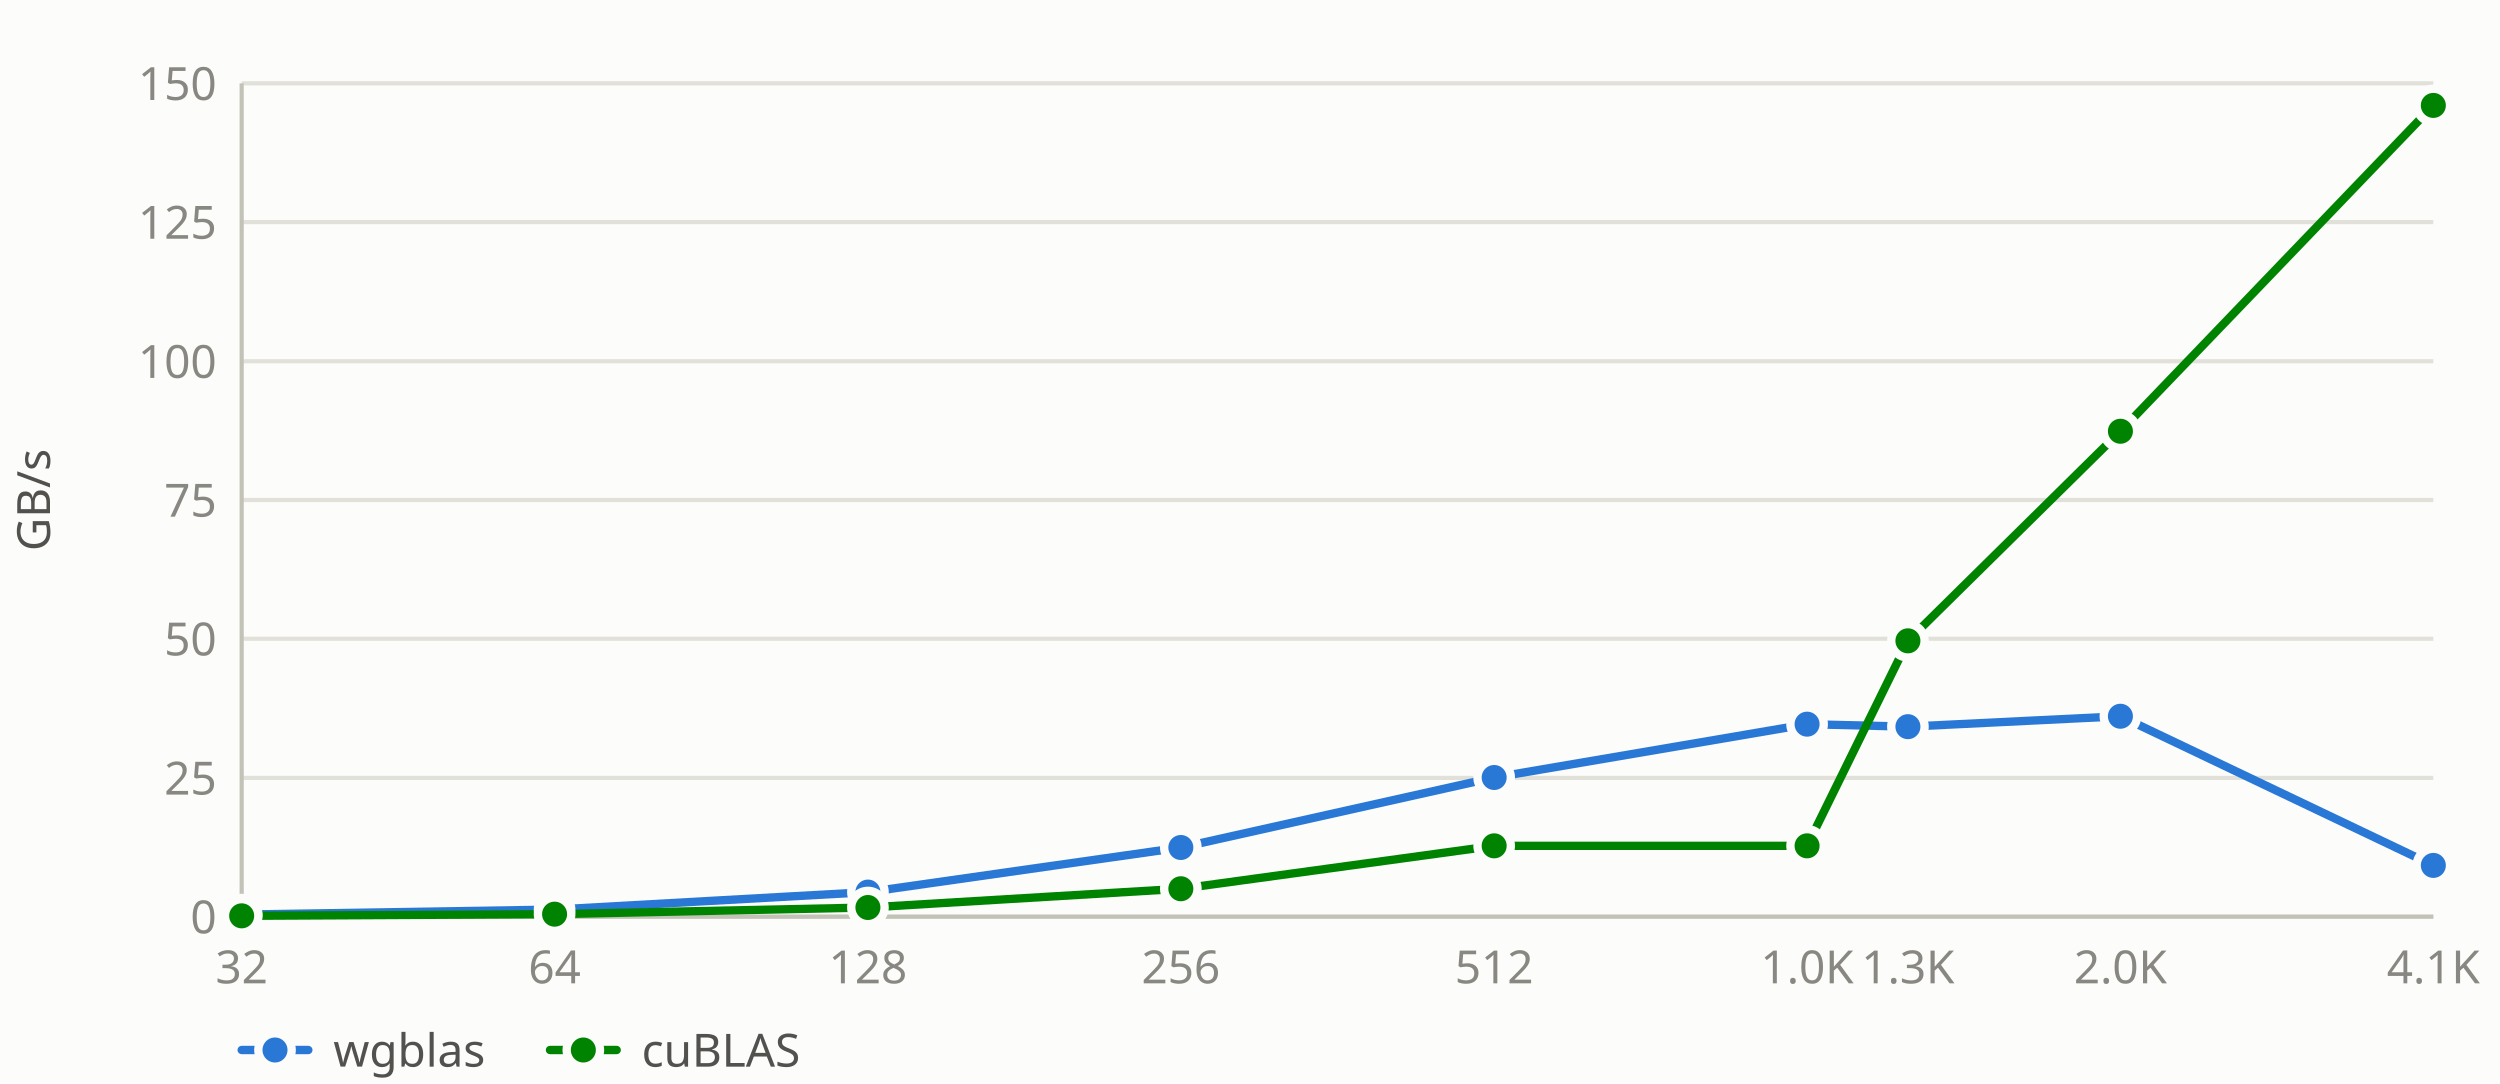
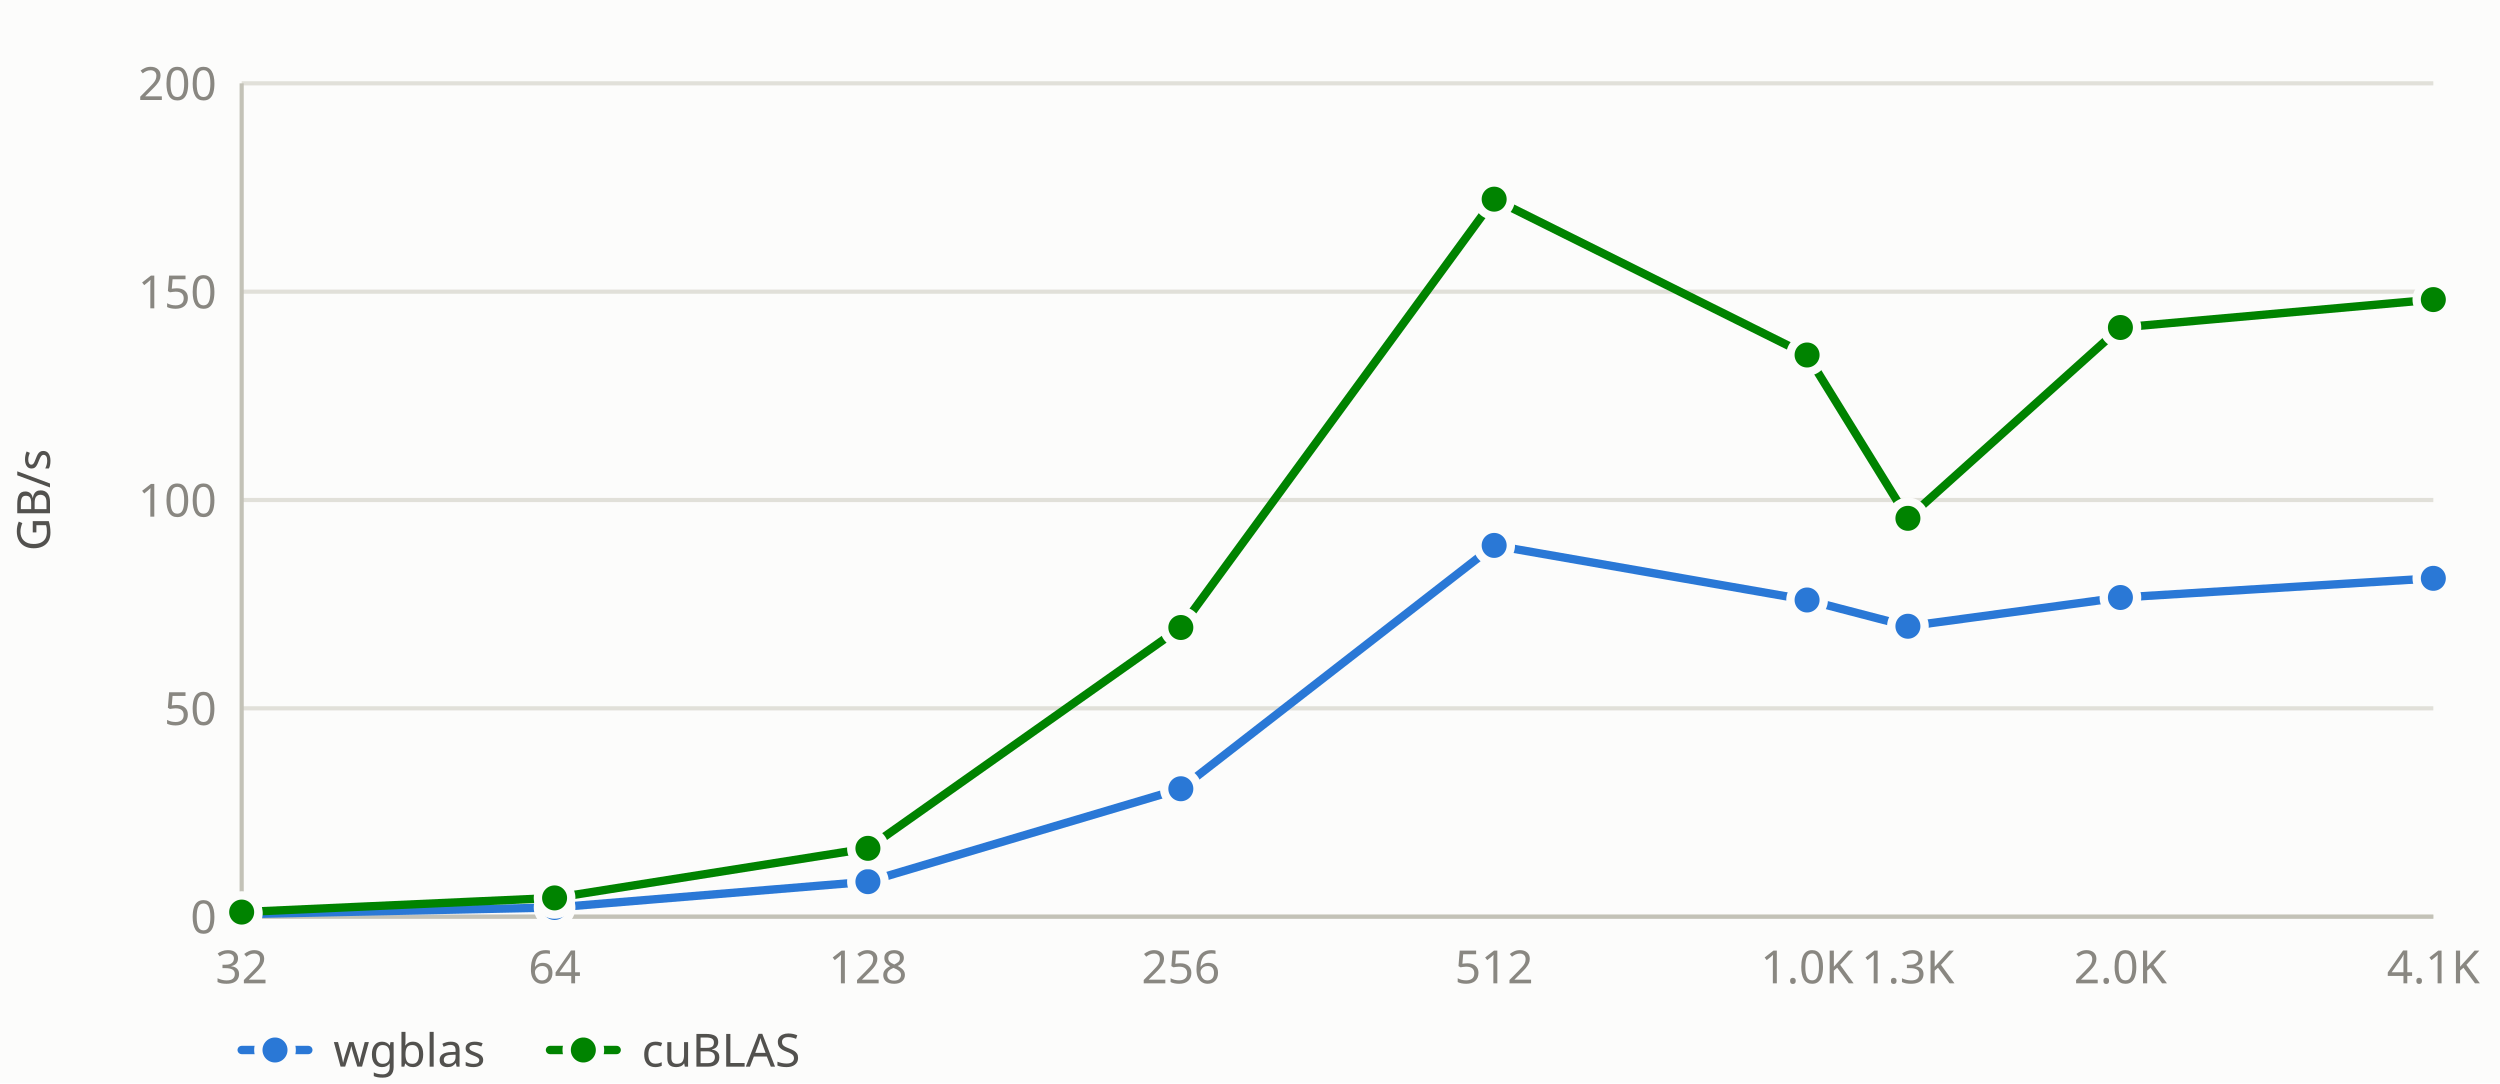
- <svg xmlns="http://www.w3.org/2000/svg" id="bc-strmv-default-nvidia_geforce_gtx_1650-gbs" viewBox="0 0 600 260" width="600" height="260" role="img" aria-label="GB/s vs n">
-   <style>#bc-strmv-default-nvidia_geforce_gtx_1650-gbs .bg{fill:#fcfcfb}#bc-strmv-default-nvidia_geforce_gtx_1650-gbs .gr{stroke:#e1e0d9;stroke-width:1;fill:none}#bc-strmv-default-nvidia_geforce_gtx_1650-gbs .ax{stroke:#c3c2b7;stroke-width:1;fill:none}#bc-strmv-default-nvidia_geforce_gtx_1650-gbs .at{fill:#898781;font:11px/1 system-ui,sans-serif}#bc-strmv-default-nvidia_geforce_gtx_1650-gbs .lt{fill:#52514e;font:11px/1 system-ui,sans-serif}#bc-strmv-default-nvidia_geforce_gtx_1650-gbs .ln1{stroke:#2a78d6;fill:none;stroke-width:2;stroke-linejoin:round;stroke-linecap:round}#bc-strmv-default-nvidia_geforce_gtx_1650-gbs .mk1{fill:#2a78d6;stroke:#fcfcfb;stroke-width:2}#bc-strmv-default-nvidia_geforce_gtx_1650-gbs .ln2{stroke:#008300;fill:none;stroke-width:2;stroke-linejoin:round;stroke-linecap:round}#bc-strmv-default-nvidia_geforce_gtx_1650-gbs .mk2{fill:#008300;stroke:#fcfcfb;stroke-width:2}@media(prefers-color-scheme:dark){#bc-strmv-default-nvidia_geforce_gtx_1650-gbs .bg{fill:#1a1a19}#bc-strmv-default-nvidia_geforce_gtx_1650-gbs .gr{stroke:#2c2c2a}#bc-strmv-default-nvidia_geforce_gtx_1650-gbs .ax{stroke:#383835}#bc-strmv-default-nvidia_geforce_gtx_1650-gbs .at{fill:#898781}#bc-strmv-default-nvidia_geforce_gtx_1650-gbs .lt{fill:#c3c2b7}#bc-strmv-default-nvidia_geforce_gtx_1650-gbs .ln1{stroke:#3987e5}#bc-strmv-default-nvidia_geforce_gtx_1650-gbs .mk1{fill:#3987e5;stroke:#1a1a19}#bc-strmv-default-nvidia_geforce_gtx_1650-gbs .ln2{stroke:#008300}#bc-strmv-default-nvidia_geforce_gtx_1650-gbs .mk2{fill:#008300;stroke:#1a1a19}}:root[data-theme=dark] #bc-strmv-default-nvidia_geforce_gtx_1650-gbs .bg{fill:#1a1a19}:root[data-theme=dark] #bc-strmv-default-nvidia_geforce_gtx_1650-gbs .gr{stroke:#2c2c2a}:root[data-theme=dark] #bc-strmv-default-nvidia_geforce_gtx_1650-gbs .ax{stroke:#383835}:root[data-theme=dark] #bc-strmv-default-nvidia_geforce_gtx_1650-gbs .lt{fill:#c3c2b7}:root[data-theme=dark] #bc-strmv-default-nvidia_geforce_gtx_1650-gbs .ln1{stroke:#3987e5}:root[data-theme=dark] #bc-strmv-default-nvidia_geforce_gtx_1650-gbs .mk1{fill:#3987e5;stroke:#1a1a19}:root[data-theme=dark] #bc-strmv-default-nvidia_geforce_gtx_1650-gbs .mk2{stroke:#1a1a19}</style>
+ <svg xmlns="http://www.w3.org/2000/svg" id="bc-ssyr-default-nvidia_geforce_gtx_1650-gbs" viewBox="0 0 600 260" width="600" height="260" role="img" aria-label="GB/s vs n">
+   <style>#bc-ssyr-default-nvidia_geforce_gtx_1650-gbs .bg{fill:#fcfcfb}#bc-ssyr-default-nvidia_geforce_gtx_1650-gbs .gr{stroke:#e1e0d9;stroke-width:1;fill:none}#bc-ssyr-default-nvidia_geforce_gtx_1650-gbs .ax{stroke:#c3c2b7;stroke-width:1;fill:none}#bc-ssyr-default-nvidia_geforce_gtx_1650-gbs .at{fill:#898781;font:11px/1 system-ui,sans-serif}#bc-ssyr-default-nvidia_geforce_gtx_1650-gbs .lt{fill:#52514e;font:11px/1 system-ui,sans-serif}#bc-ssyr-default-nvidia_geforce_gtx_1650-gbs .ln1{stroke:#2a78d6;fill:none;stroke-width:2;stroke-linejoin:round;stroke-linecap:round}#bc-ssyr-default-nvidia_geforce_gtx_1650-gbs .mk1{fill:#2a78d6;stroke:#fcfcfb;stroke-width:2}#bc-ssyr-default-nvidia_geforce_gtx_1650-gbs .ln2{stroke:#008300;fill:none;stroke-width:2;stroke-linejoin:round;stroke-linecap:round}#bc-ssyr-default-nvidia_geforce_gtx_1650-gbs .mk2{fill:#008300;stroke:#fcfcfb;stroke-width:2}@media(prefers-color-scheme:dark){#bc-ssyr-default-nvidia_geforce_gtx_1650-gbs .bg{fill:#1a1a19}#bc-ssyr-default-nvidia_geforce_gtx_1650-gbs .gr{stroke:#2c2c2a}#bc-ssyr-default-nvidia_geforce_gtx_1650-gbs .ax{stroke:#383835}#bc-ssyr-default-nvidia_geforce_gtx_1650-gbs .at{fill:#898781}#bc-ssyr-default-nvidia_geforce_gtx_1650-gbs .lt{fill:#c3c2b7}#bc-ssyr-default-nvidia_geforce_gtx_1650-gbs .ln1{stroke:#3987e5}#bc-ssyr-default-nvidia_geforce_gtx_1650-gbs .mk1{fill:#3987e5;stroke:#1a1a19}#bc-ssyr-default-nvidia_geforce_gtx_1650-gbs .ln2{stroke:#008300}#bc-ssyr-default-nvidia_geforce_gtx_1650-gbs .mk2{fill:#008300;stroke:#1a1a19}}:root[data-theme=dark] #bc-ssyr-default-nvidia_geforce_gtx_1650-gbs .bg{fill:#1a1a19}:root[data-theme=dark] #bc-ssyr-default-nvidia_geforce_gtx_1650-gbs .gr{stroke:#2c2c2a}:root[data-theme=dark] #bc-ssyr-default-nvidia_geforce_gtx_1650-gbs .ax{stroke:#383835}:root[data-theme=dark] #bc-ssyr-default-nvidia_geforce_gtx_1650-gbs .lt{fill:#c3c2b7}:root[data-theme=dark] #bc-ssyr-default-nvidia_geforce_gtx_1650-gbs .ln1{stroke:#3987e5}:root[data-theme=dark] #bc-ssyr-default-nvidia_geforce_gtx_1650-gbs .mk1{fill:#3987e5;stroke:#1a1a19}:root[data-theme=dark] #bc-ssyr-default-nvidia_geforce_gtx_1650-gbs .mk2{stroke:#1a1a19}</style>
  <rect class="bg" width="600" height="260" />
  <line class="gr" x1="58" y1="220.0" x2="584" y2="220.0" />
-   <line class="gr" x1="58" y1="186.7" x2="584" y2="186.7" />
-   <line class="gr" x1="58" y1="153.3" x2="584" y2="153.3" />
+   <line class="gr" x1="58" y1="170.0" x2="584" y2="170.0" />
  <line class="gr" x1="58" y1="120.0" x2="584" y2="120.0" />
-   <line class="gr" x1="58" y1="86.7" x2="584" y2="86.7" />
-   <line class="gr" x1="58" y1="53.3" x2="584" y2="53.3" />
+   <line class="gr" x1="58" y1="70.0" x2="584" y2="70.0" />
  <line class="gr" x1="58" y1="20.0" x2="584" y2="20.0" />
  <line class="ax" x1="58" y1="20" x2="58" y2="220" />
  <line class="ax" x1="58" y1="220" x2="584" y2="220" />
  <text class="at" x="52" y="224.0" text-anchor="end">0</text>
-   <text class="at" x="52" y="190.7" text-anchor="end">25</text>
-   <text class="at" x="52" y="157.3" text-anchor="end">50</text>
-   <text class="at" x="52" y="124.0" text-anchor="end">75</text>
-   <text class="at" x="52" y="90.7" text-anchor="end">100</text>
-   <text class="at" x="52" y="57.3" text-anchor="end">125</text>
-   <text class="at" x="52" y="24.0" text-anchor="end">150</text>
+   <text class="at" x="52" y="174.0" text-anchor="end">50</text>
+   <text class="at" x="52" y="124.0" text-anchor="end">100</text>
+   <text class="at" x="52" y="74.0" text-anchor="end">150</text>
+   <text class="at" x="52" y="24.0" text-anchor="end">200</text>
  <text class="lt" x="12" y="120.0" text-anchor="middle" transform="rotate(-90 12 120.0)">GB/s</text>
  <text class="at" x="58.0" y="236" text-anchor="middle">32</text>
  <text class="at" x="133.1" y="236" text-anchor="middle">64</text>
  <text class="at" x="208.3" y="236" text-anchor="middle">128</text>
  <text class="at" x="283.4" y="236" text-anchor="middle">256</text>
  <text class="at" x="358.6" y="236" text-anchor="middle">512</text>
  <text class="at" x="433.7" y="236" text-anchor="middle">1.0K</text>
  <text class="at" x="457.9" y="236" text-anchor="middle">1.3K</text>
  <text class="at" x="508.9" y="236" text-anchor="middle">2.0K</text>
  <text class="at" x="584.0" y="236" text-anchor="middle">4.1K</text>
-   <polyline class="ln1" points="58.0,219.5 133.1,218.3 208.3,214.1 283.4,203.4 358.6,186.6 433.7,173.8 457.9,174.4 508.9,171.9 584.0,207.7" />
-   <polyline class="ln2" points="58.0,219.8 133.1,219.4 208.3,217.8 283.4,213.3 358.6,203.0 433.7,203.0 457.9,153.8 508.9,103.5 584.0,25.3" />
-   <circle class="mk1" cx="58.0" cy="219.5" r="4" />
-   <circle class="mk1" cx="133.1" cy="218.3" r="4" />
-   <circle class="mk1" cx="208.3" cy="214.1" r="4" />
-   <circle class="mk1" cx="283.4" cy="203.4" r="4" />
-   <circle class="mk1" cx="358.6" cy="186.6" r="4" />
-   <circle class="mk1" cx="433.7" cy="173.8" r="4" />
-   <circle class="mk1" cx="457.9" cy="174.4" r="4" />
-   <circle class="mk1" cx="508.9" cy="171.9" r="4" />
-   <circle class="mk1" cx="584.0" cy="207.7" r="4" />
-   <circle class="mk2" cx="58.0" cy="219.8" r="4" />
-   <circle class="mk2" cx="133.1" cy="219.4" r="4" />
-   <circle class="mk2" cx="208.3" cy="217.8" r="4" />
-   <circle class="mk2" cx="283.4" cy="213.3" r="4" />
-   <circle class="mk2" cx="358.6" cy="203.0" r="4" />
-   <circle class="mk2" cx="433.7" cy="203.0" r="4" />
-   <circle class="mk2" cx="457.9" cy="153.8" r="4" />
-   <circle class="mk2" cx="508.9" cy="103.5" r="4" />
-   <circle class="mk2" cx="584.0" cy="25.3" r="4" />
+   <polyline class="ln1" points="58.0,219.4 133.1,217.8 208.3,211.6 283.4,189.3 358.6,130.9 433.7,144.0 457.9,150.3 508.9,143.4 584.0,138.8" />
+   <polyline class="ln2" points="58.0,218.9 133.1,215.5 208.3,203.6 283.4,150.6 358.6,47.8 433.7,85.2 457.9,124.4 508.9,78.6 584.0,71.9" />
+   <circle class="mk1" cx="58.0" cy="219.4" r="4" />
+   <circle class="mk1" cx="133.1" cy="217.8" r="4" />
+   <circle class="mk1" cx="208.3" cy="211.6" r="4" />
+   <circle class="mk1" cx="283.4" cy="189.3" r="4" />
+   <circle class="mk1" cx="358.6" cy="130.9" r="4" />
+   <circle class="mk1" cx="433.7" cy="144.0" r="4" />
+   <circle class="mk1" cx="457.9" cy="150.3" r="4" />
+   <circle class="mk1" cx="508.9" cy="143.4" r="4" />
+   <circle class="mk1" cx="584.0" cy="138.8" r="4" />
+   <circle class="mk2" cx="58.0" cy="218.9" r="4" />
+   <circle class="mk2" cx="133.1" cy="215.5" r="4" />
+   <circle class="mk2" cx="208.3" cy="203.6" r="4" />
+   <circle class="mk2" cx="283.4" cy="150.6" r="4" />
+   <circle class="mk2" cx="358.6" cy="47.8" r="4" />
+   <circle class="mk2" cx="433.7" cy="85.2" r="4" />
+   <circle class="mk2" cx="457.9" cy="124.4" r="4" />
+   <circle class="mk2" cx="508.9" cy="78.6" r="4" />
+   <circle class="mk2" cx="584.0" cy="71.9" r="4" />
  <line class="ln1" x1="58" y1="252" x2="74" y2="252" />
  <circle class="mk1" cx="66" cy="252" r="4" />
  <text class="lt" x="80" y="256">wgblas</text>
  <line class="ln2" x1="132" y1="252" x2="148" y2="252" />
  <circle class="mk2" cx="140" cy="252" r="4" />
  <text class="lt" x="154" y="256">cuBLAS</text>
</svg>
